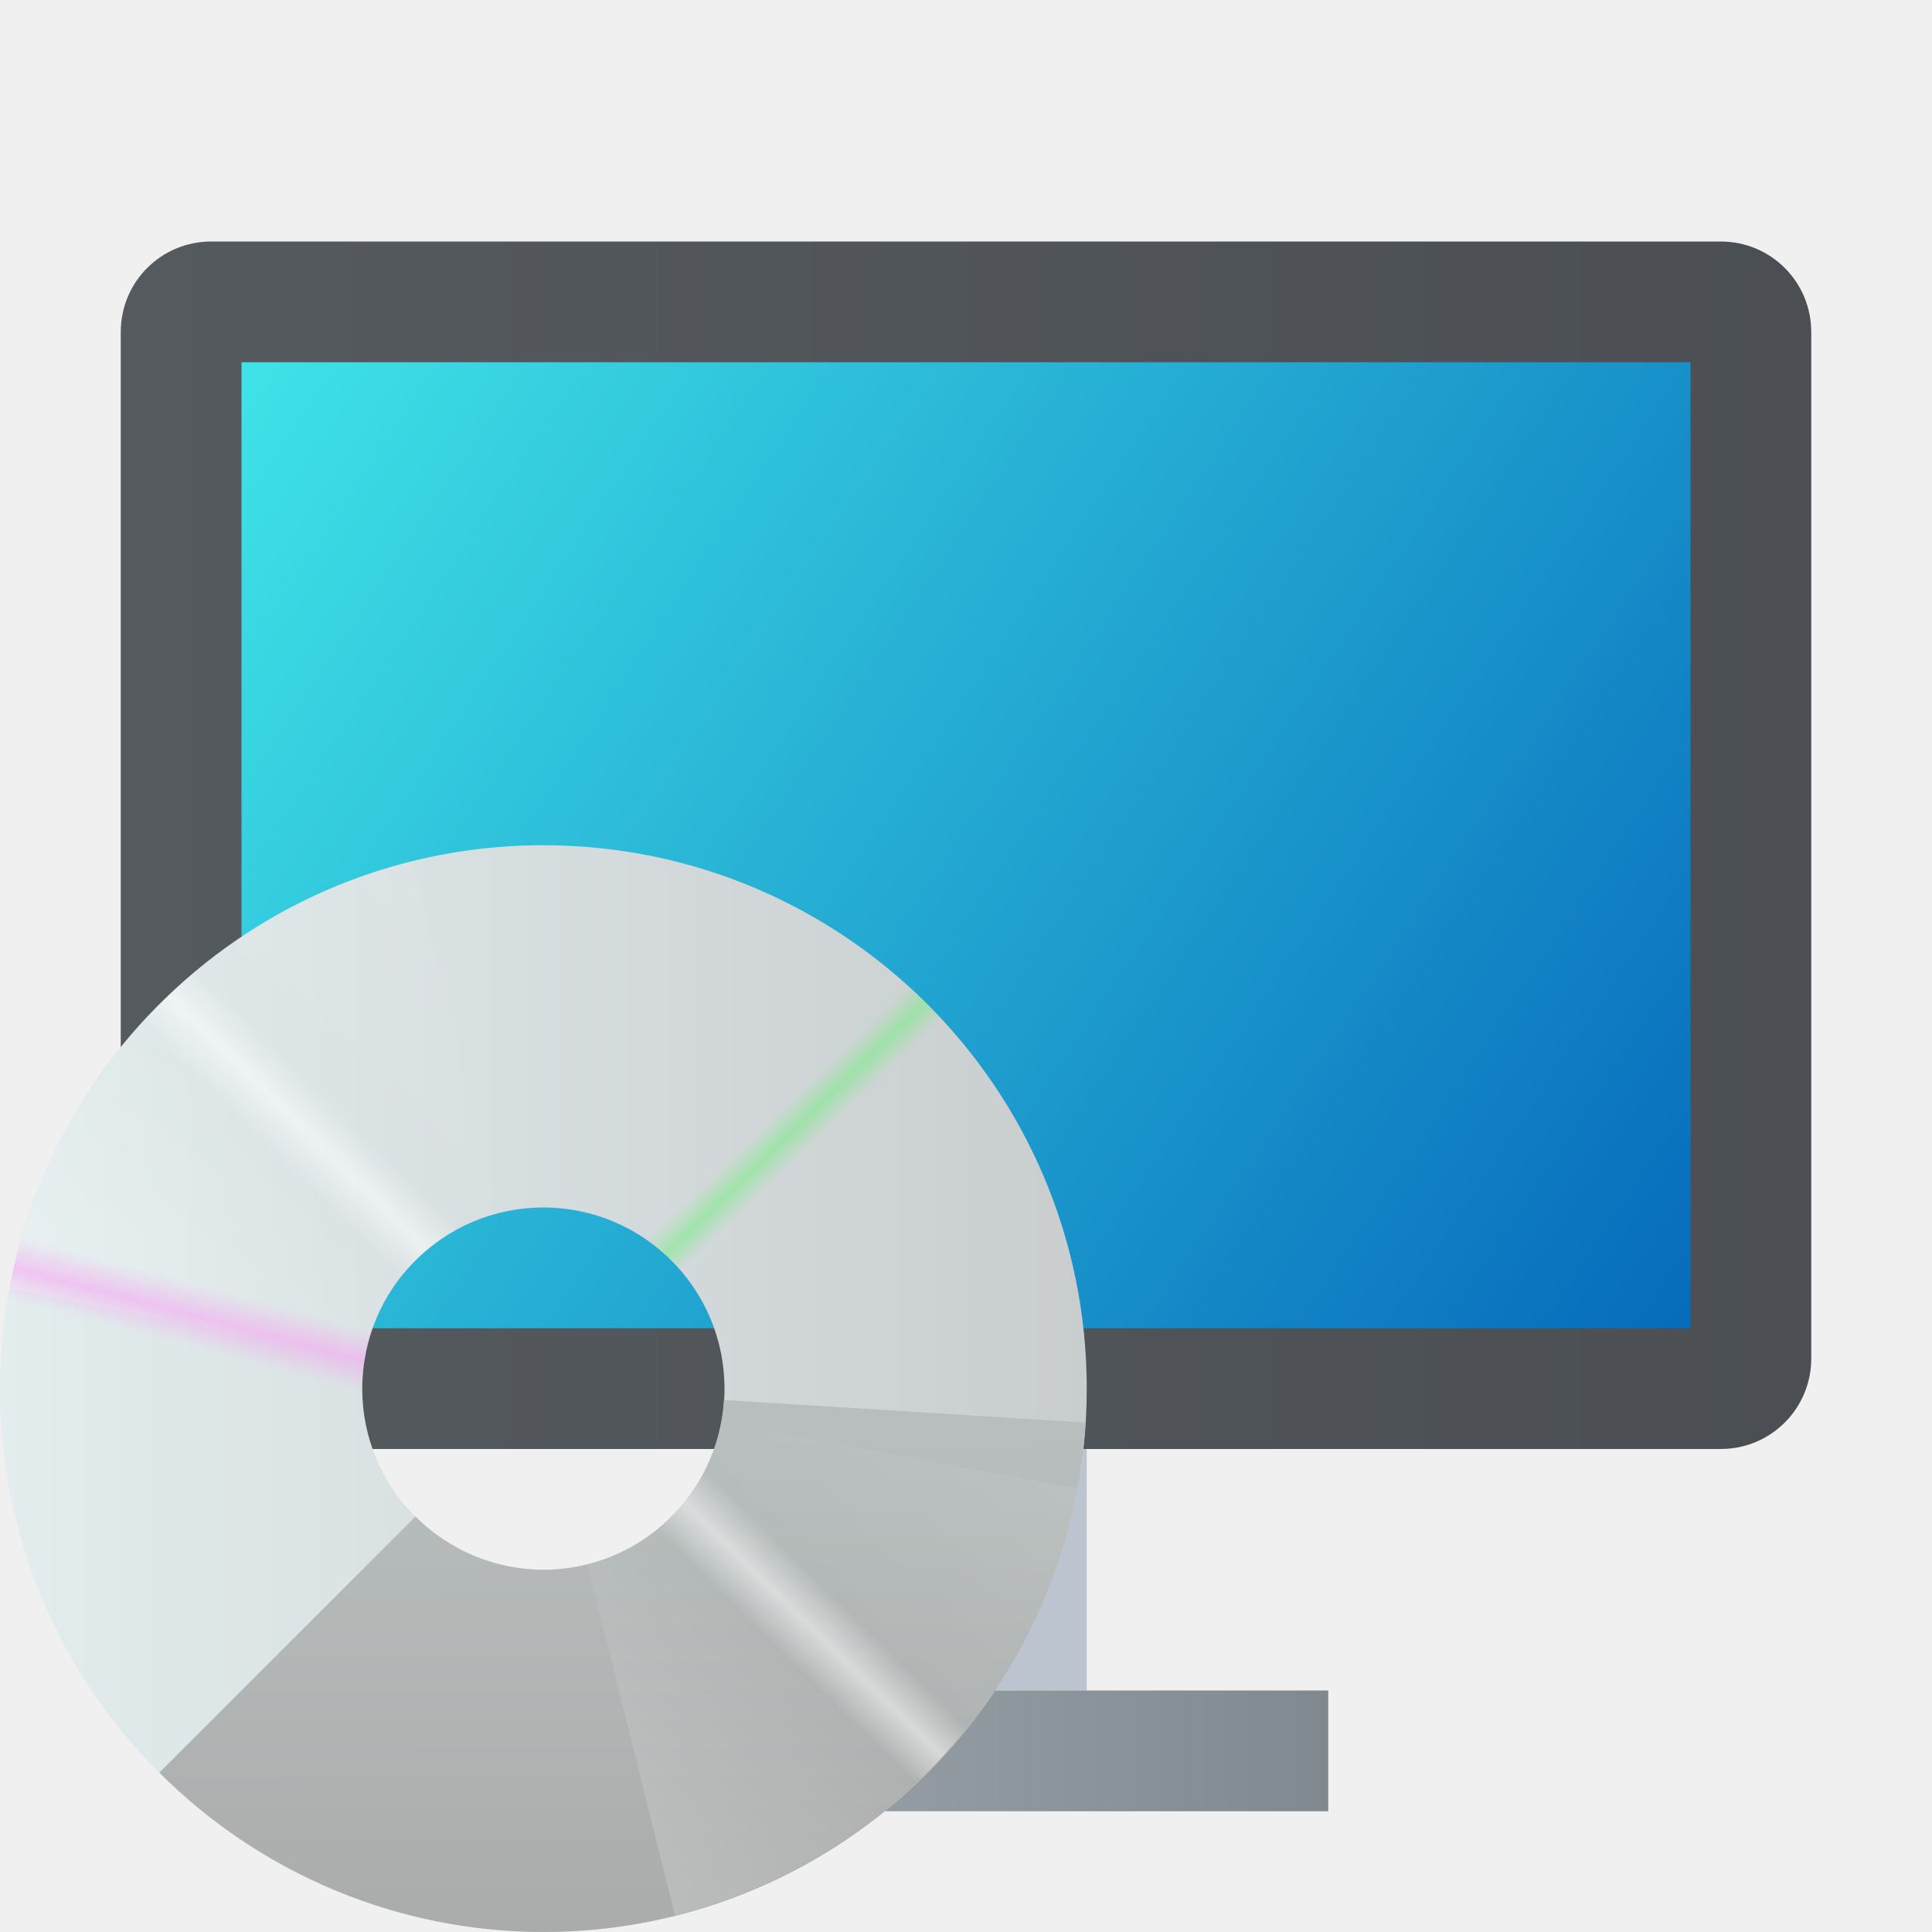
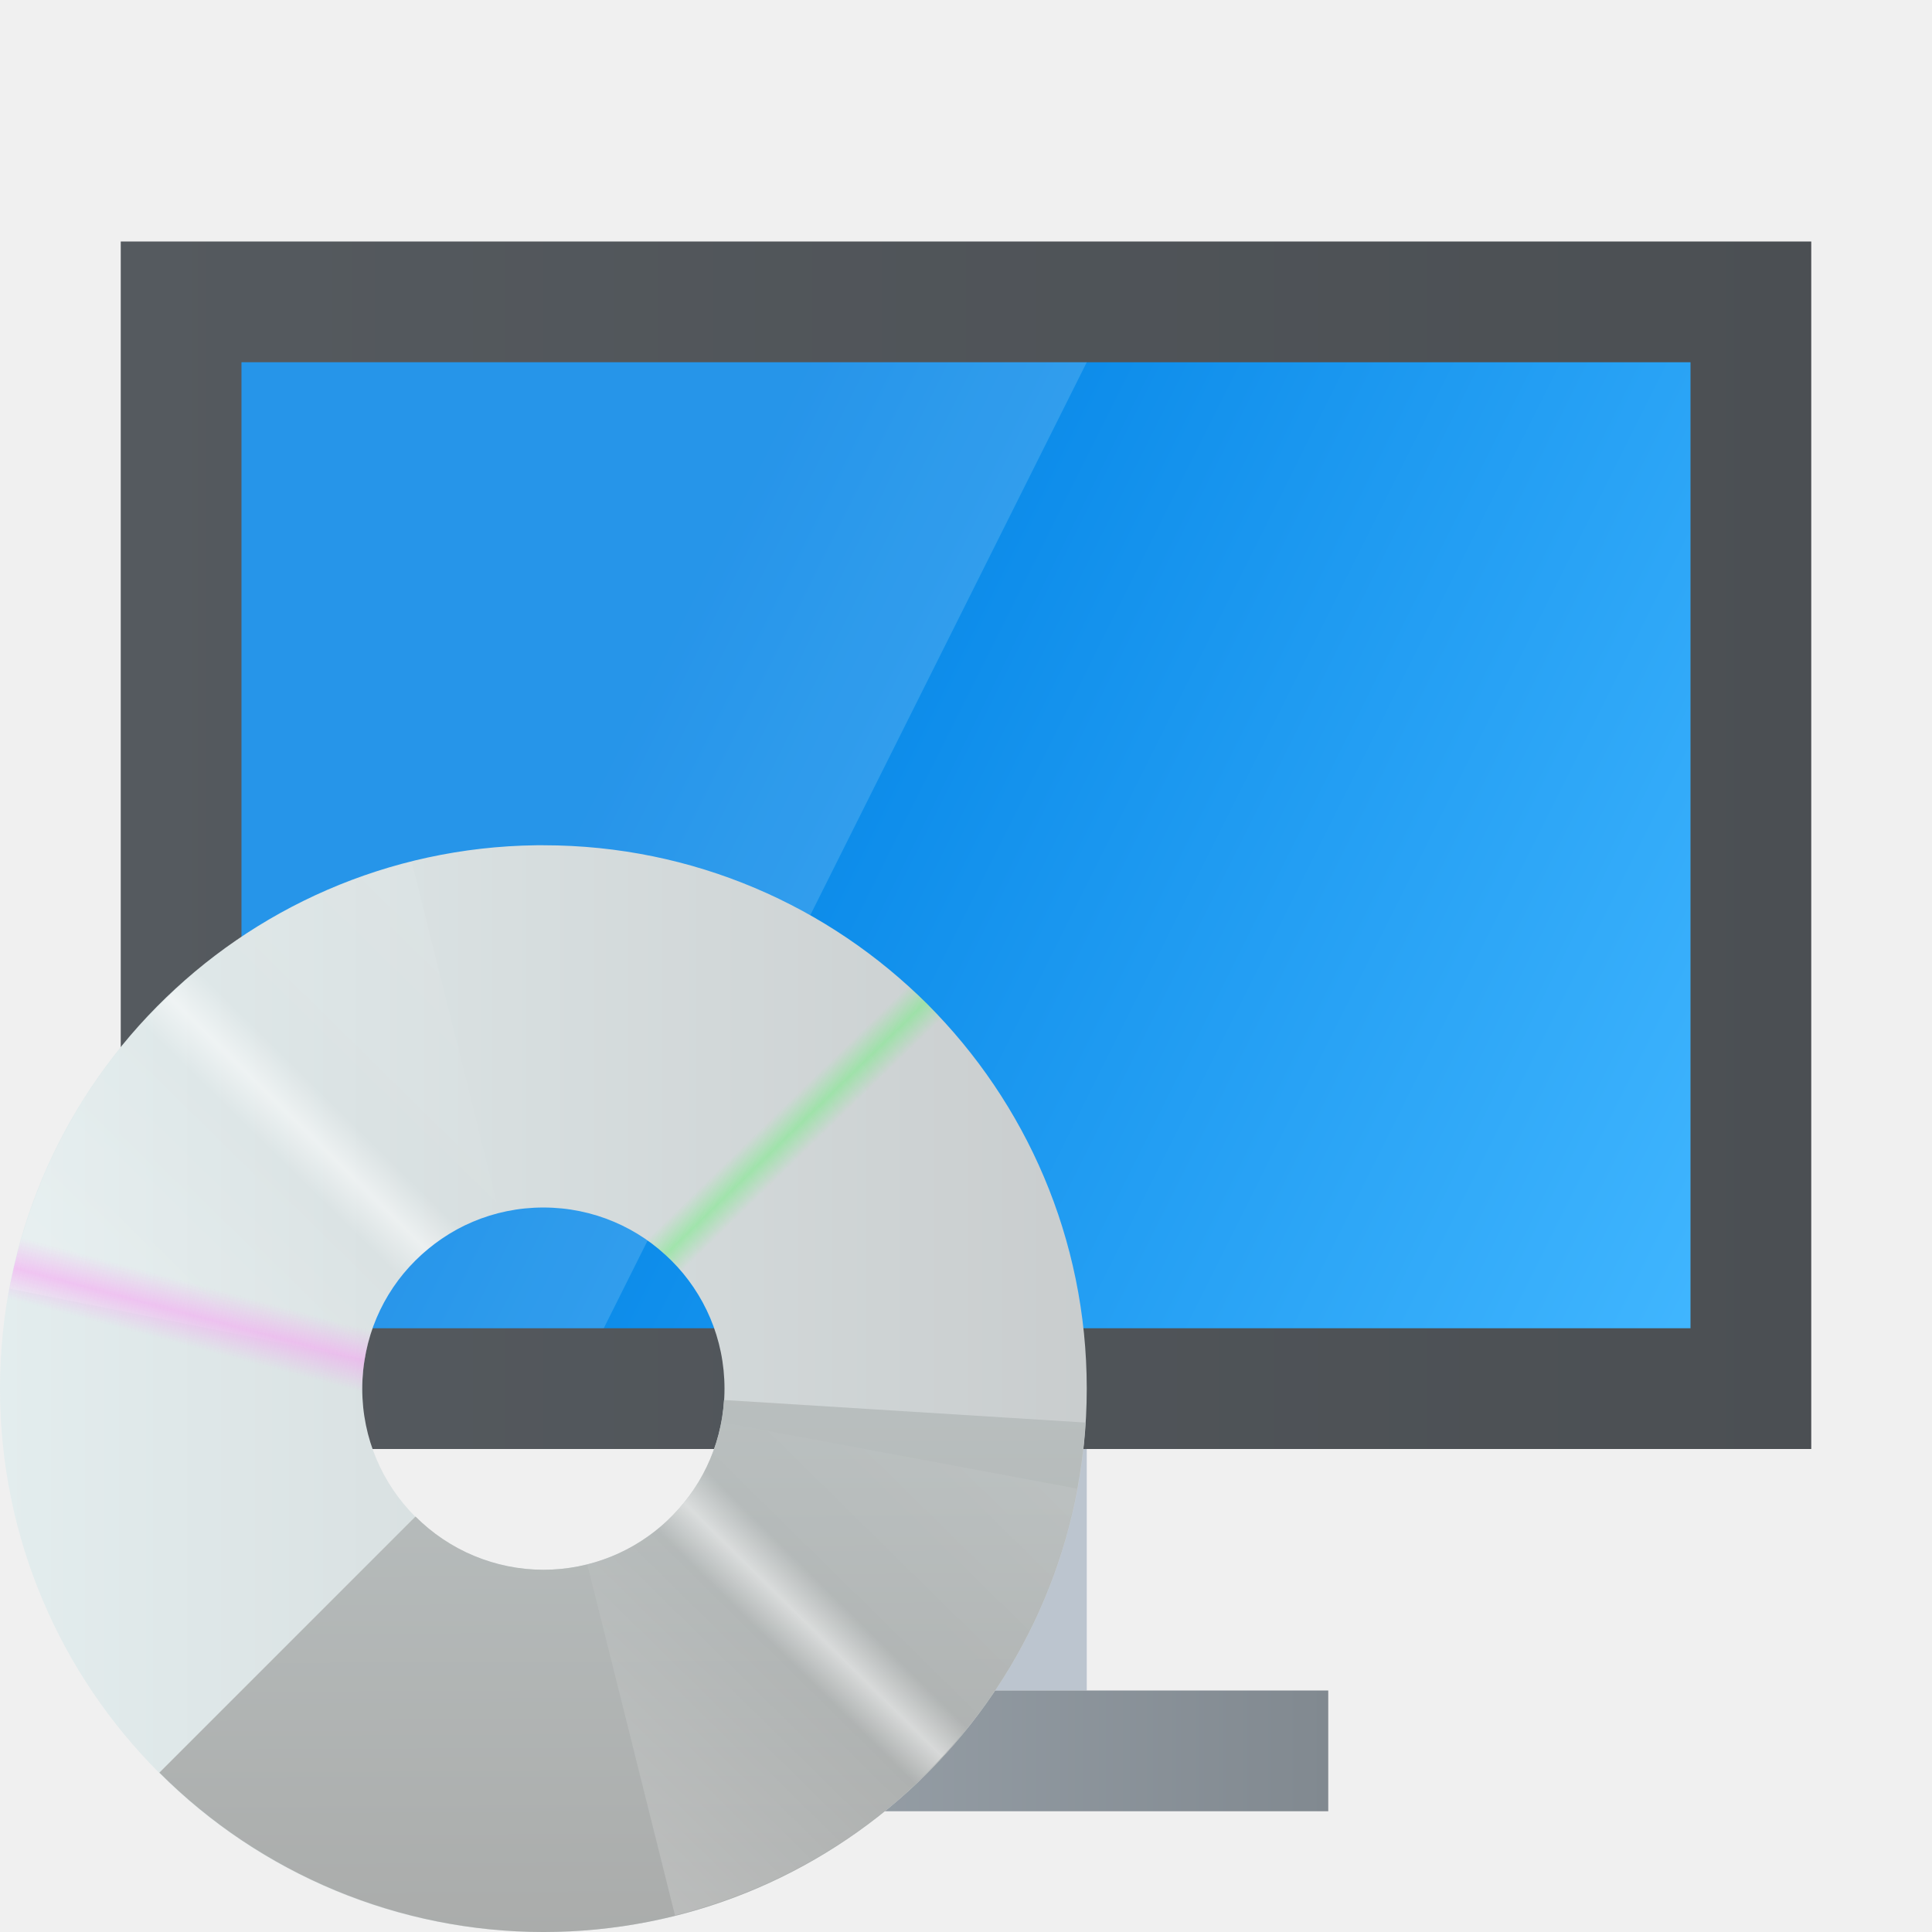
<svg xmlns="http://www.w3.org/2000/svg" xmlns:xlink="http://www.w3.org/1999/xlink" width="16" height="16" viewBox="0 0 16 16" version="1.1" id="svg2112">
  <defs id="defs2109">
-     <linearGradient xlink:href="#linearGradient1116" id="linearGradient1118" x1="1.058" y1="7.276" x2="15.875" y2="7.276" gradientUnits="userSpaceOnUse" gradientTransform="matrix(0.9448819,0,0,0.9206542,9.9999999e-8,1.051282)" />
-     <linearGradient id="linearGradient1116">
-       <stop style="stop-color:#555a5f;stop-opacity:1;" offset="0" id="stop1112" />
-       <stop style="stop-color:#4b4f53;stop-opacity:1" offset="1" id="stop1114" />
-     </linearGradient>
    <linearGradient xlink:href="#linearGradient2986" id="linearGradient1165" x1="2.646" y1="3.836" x2="1.058" y2="3.836" gradientUnits="userSpaceOnUse" gradientTransform="matrix(3.779527,0,0,3.779527,1,0)" />
    <linearGradient id="linearGradient2986">
      <stop style="stop-color:#818990;stop-opacity:1;" offset="0" id="stop2982" />
      <stop style="stop-color:#9fa8b0;stop-opacity:1" offset="1" id="stop2984" />
    </linearGradient>
-     <linearGradient xlink:href="#linearGradient2301" id="linearGradient3955" x1="5.027" y1="6.879" x2="8.202" y2="8.996" gradientUnits="userSpaceOnUse" gradientTransform="matrix(3.779527,0,0,3.779527,-17,-23)" />
-     <linearGradient id="linearGradient2301">
-       <stop style="stop-color:#3fe3e7;stop-opacity:1;" offset="0" id="stop2297" />
-       <stop style="stop-color:#066bbc;stop-opacity:1" offset="1" id="stop2299" />
+     <linearGradient xlink:href="#linearGradient3238" id="linearGradient3240" x1="17.902" y1="29.999" x2="60" y2="51" gradientUnits="userSpaceOnUse" gradientTransform="matrix(0.2222222,0,0,0.2222222,0.8888896,-0.1111109)" />
+     <linearGradient id="linearGradient3238">
+       <stop style="stop-color:#0082e5;stop-opacity:1;" offset="0" id="stop3234" />
+       <stop style="stop-color:#42b7ff;stop-opacity:1;" offset="1" id="stop3236" />
+     </linearGradient>
+     <linearGradient xlink:href="#linearGradient1116" id="linearGradient1908" x1="4" y1="32" x2="60" y2="32" gradientUnits="userSpaceOnUse" gradientTransform="matrix(0.25,0,0,0.2631579,-1.9088867e-6,-1.421052)" />
+     <linearGradient id="linearGradient1116">
+       <stop style="stop-color:#555a5f;stop-opacity:1;" offset="0" id="stop1112" />
+       <stop style="stop-color:#4b4f53;stop-opacity:1" offset="1" id="stop1114" />
    </linearGradient>
    <linearGradient xlink:href="#linearGradient162116" id="linearGradient162118" x1="96.408" y1="238.007" x2="127.776" y2="238.007" gradientUnits="userSpaceOnUse" gradientTransform="matrix(0.286918,0,0,0.276839,-27.6613,-54.38948)" />
    <linearGradient id="linearGradient162116">
      <stop style="stop-color:#e3edee;stop-opacity:1;" offset="0" id="stop162112" />
      <stop style="stop-color:#c9cdce;stop-opacity:1" offset="1" id="stop162114" />
    </linearGradient>
    <linearGradient xlink:href="#linearGradient219586" id="linearGradient219588" x1="112.092" y1="238.007" x2="112.173" y2="254.339" gradientUnits="userSpaceOnUse" gradientTransform="matrix(0.286918,0,0,0.276839,-27.6613,-54.38948)" />
    <linearGradient id="linearGradient219586">
      <stop style="stop-color:#b9bfbf;stop-opacity:1;" offset="0" id="stop219582" />
      <stop style="stop-color:#aaacab;stop-opacity:1" offset="1" id="stop219584" />
    </linearGradient>
    <linearGradient xlink:href="#linearGradient2496" id="linearGradient2498" x1="16.424" y1="54.635" x2="32.332" y2="38.453" gradientUnits="userSpaceOnUse" gradientTransform="matrix(0.28125,0,0,0.28125,-0.2812501,0.2501092)" />
    <linearGradient id="linearGradient2496">
      <stop style="stop-color:#ffffff;stop-opacity:0.5" offset="0" id="stop2492" />
      <stop style="stop-color:#ffffff;stop-opacity:0" offset="0.45" id="stop3080" />
      <stop style="stop-color:#ffffff;stop-opacity:1" offset="0.5" id="stop2756" />
      <stop style="stop-color:#ffffff;stop-opacity:0" offset="0.55" id="stop3014" />
      <stop style="stop-color:#ffffff;stop-opacity:0.2" offset="1" id="stop2494" />
    </linearGradient>
    <linearGradient xlink:href="#linearGradient11941" id="linearGradient11943" x1="5.108" y1="42.192" x2="7.469" y2="33.28" gradientUnits="userSpaceOnUse" gradientTransform="matrix(0.28125,0,0,0.28125,-0.2812501,0.2501097)" />
    <linearGradient id="linearGradient11941">
      <stop style="stop-color:#f89af4;stop-opacity:0" offset="0" id="stop11937" />
      <stop style="stop-color:#f89af4;stop-opacity:0" offset="0.4" id="stop12523" />
      <stop style="stop-color:#f89af4;stop-opacity:1" offset="0.5" id="stop12201" />
      <stop style="stop-color:#f89af4;stop-opacity:0" offset="0.6" id="stop12781" />
      <stop style="stop-color:#f89af4;stop-opacity:0;" offset="1" id="stop11939" />
    </linearGradient>
    <linearGradient xlink:href="#linearGradient16450" id="linearGradient16452" x1="17.605" y1="29.41" x2="27.151" y2="39.244" gradientUnits="userSpaceOnUse" gradientTransform="matrix(0.28125,0,0,0.28125,-0.2812501,0.2501097)" />
    <linearGradient id="linearGradient16450">
      <stop style="stop-color:#6fef7e;stop-opacity:0" offset="0" id="stop16446" />
      <stop style="stop-color:#6fef7e;stop-opacity:0" offset="0.448" id="stop17132" />
      <stop style="stop-color:#6fef7e;stop-opacity:1" offset="0.5" id="stop16680" />
      <stop style="stop-color:#6fef7e;stop-opacity:0" offset="0.55" id="stop16938" />
      <stop style="stop-color:#6fef7e;stop-opacity:0;" offset="1" id="stop16448" />
    </linearGradient>
  </defs>
  <rect style="fill:#bcc5cf;fill-opacity:1;stroke-width:0.796;stroke-linecap:round;stroke-linejoin:round" id="rect2848" width="2" height="2" x="7" y="12" />
-   <path id="rect846-3" style="fill:url(#linearGradient1118);stroke-width:1.234;stroke-linecap:round;stroke-linejoin:round" d="m 1.75,2 h 12.5 C 14.665,2 15,2.334 15,2.75 v 8.5 c 0,0.416 -0.335,0.75 -0.75,0.75 H 1.75 c -0.415,0 -0.75,-0.335 -0.75,-0.75 V 2.75 C 1,2.334 1.334,2 1.75,2 Z" />
+   <rect style="fill:url(#linearGradient1908);fill-opacity:1;stroke-width:0.256;stroke-linecap:round" id="rect1537" width="14" height="10" x="1" y="2" />
+   <rect style="fill:url(#linearGradient3240);fill-opacity:1;stroke-width:0.222;stroke-linecap:round" id="rect1910" width="12" height="8" x="2" y="3" />
+   <path d="M 2,3 H 9 L 5,11 H 2 Z" style="color:#000000;opacity:0.15;fill:#ffffff;stroke-width:0.189" id="path3898" />
  <rect style="fill:url(#linearGradient1165);fill-opacity:1;stroke-width:1.637;stroke-linecap:round;stroke-linejoin:round" id="rect1839" width="6" height="1" x="5" y="14" />
-   <rect style="fill:url(#linearGradient3955);fill-opacity:1;stroke-width:3;stroke-linecap:round;stroke-linejoin:round" id="rect3867" width="12" height="8" x="2" y="3" />
-   <g id="g1021" transform="scale(3.779527)">
+   <g id="g1021" transform="matrix(3.779527,0,0,3.779527,0,1.0921978e-4)">
    <path id="path151229" style="fill:url(#linearGradient162118);fill-opacity:1;stroke-width:0.373;stroke-linecap:round;stroke-linejoin:round" d="M 4.441,7 C 1.983,7.031 0,9.034 0,11.5 2.6456693e-7,13.985 2.015,16 4.5,16 6.985,16 9,13.985 9,11.5 9,9.015 6.985,7 4.5,7 4.481,7 4.461,7 4.441,7 Z M 4.5,10 A 1.5,1.5 0 0 1 6,11.5 1.5,1.5 0 0 1 4.5,13 1.5,1.5 0 0 1 3,11.5 1.5,1.5 0 0 1 4.5,10 Z" transform="scale(0.2645833)" />
    <path id="path151229-3-3" style="fill:url(#linearGradient219588);fill-opacity:1;stroke-width:0.373;stroke-linecap:round;stroke-linejoin:round" d="M 5.996,11.594 A 1.5,1.5 0 0 1 4.5,13 1.5,1.5 0 0 1 3.441,12.559 L 3.309,12.691 1.32,14.68 C 2.163,15.524 3.307,15.999 4.5,16 6.876,15.999 8.842,14.152 8.99,11.781 Z" transform="scale(0.2645833)" />
    <path id="rect2336" style="opacity:0.5;fill:url(#linearGradient2498);fill-opacity:1;stroke-width:0.563;stroke-linecap:round;stroke-linejoin:round" d="M 3.41,7.139 C 1.706,7.565 0.405,8.945 0.08,10.672 l 2.736,0.547 0.025,0.006 0.18,0.029 A 1.5,1.5 0 0 1 4.137,10.045 L 4.092,9.869 Z m 2.562,4.639 a 1.5,1.5 0 0 1 -1.109,1.178 l 0.045,0.176 0.682,2.73 C 7.294,15.435 8.595,14.055 8.92,12.328 Z" transform="scale(0.2645833)" />
    <path id="path151229-7" style="opacity:0.5;fill:url(#linearGradient11943);fill-opacity:1;stroke-width:0.373;stroke-linecap:round;stroke-linejoin:round" d="M 0.525,9.396 C 0.181,10.045 8.488063e-4,10.766 0,11.5 c 8.4857952e-4,0.734 0.181,1.455 0.525,2.104 L 3.176,12.201 A 1.5,1.5 0 0 1 3,11.5 1.5,1.5 0 0 1 3.176,10.799 Z" transform="scale(0.2645833)" />
    <path id="path151229-1" style="opacity:0.5;fill:url(#linearGradient16452);fill-opacity:1;stroke-width:0.373;stroke-linecap:round;stroke-linejoin:round" d="M 5.842,7.205 4.947,10.068 a 1.5,1.5 0 0 1 0.957,0.904 L 8.713,9.92 C 8.226,8.62 7.167,7.619 5.842,7.205 Z" transform="scale(0.2645833)" />
  </g>
</svg>
